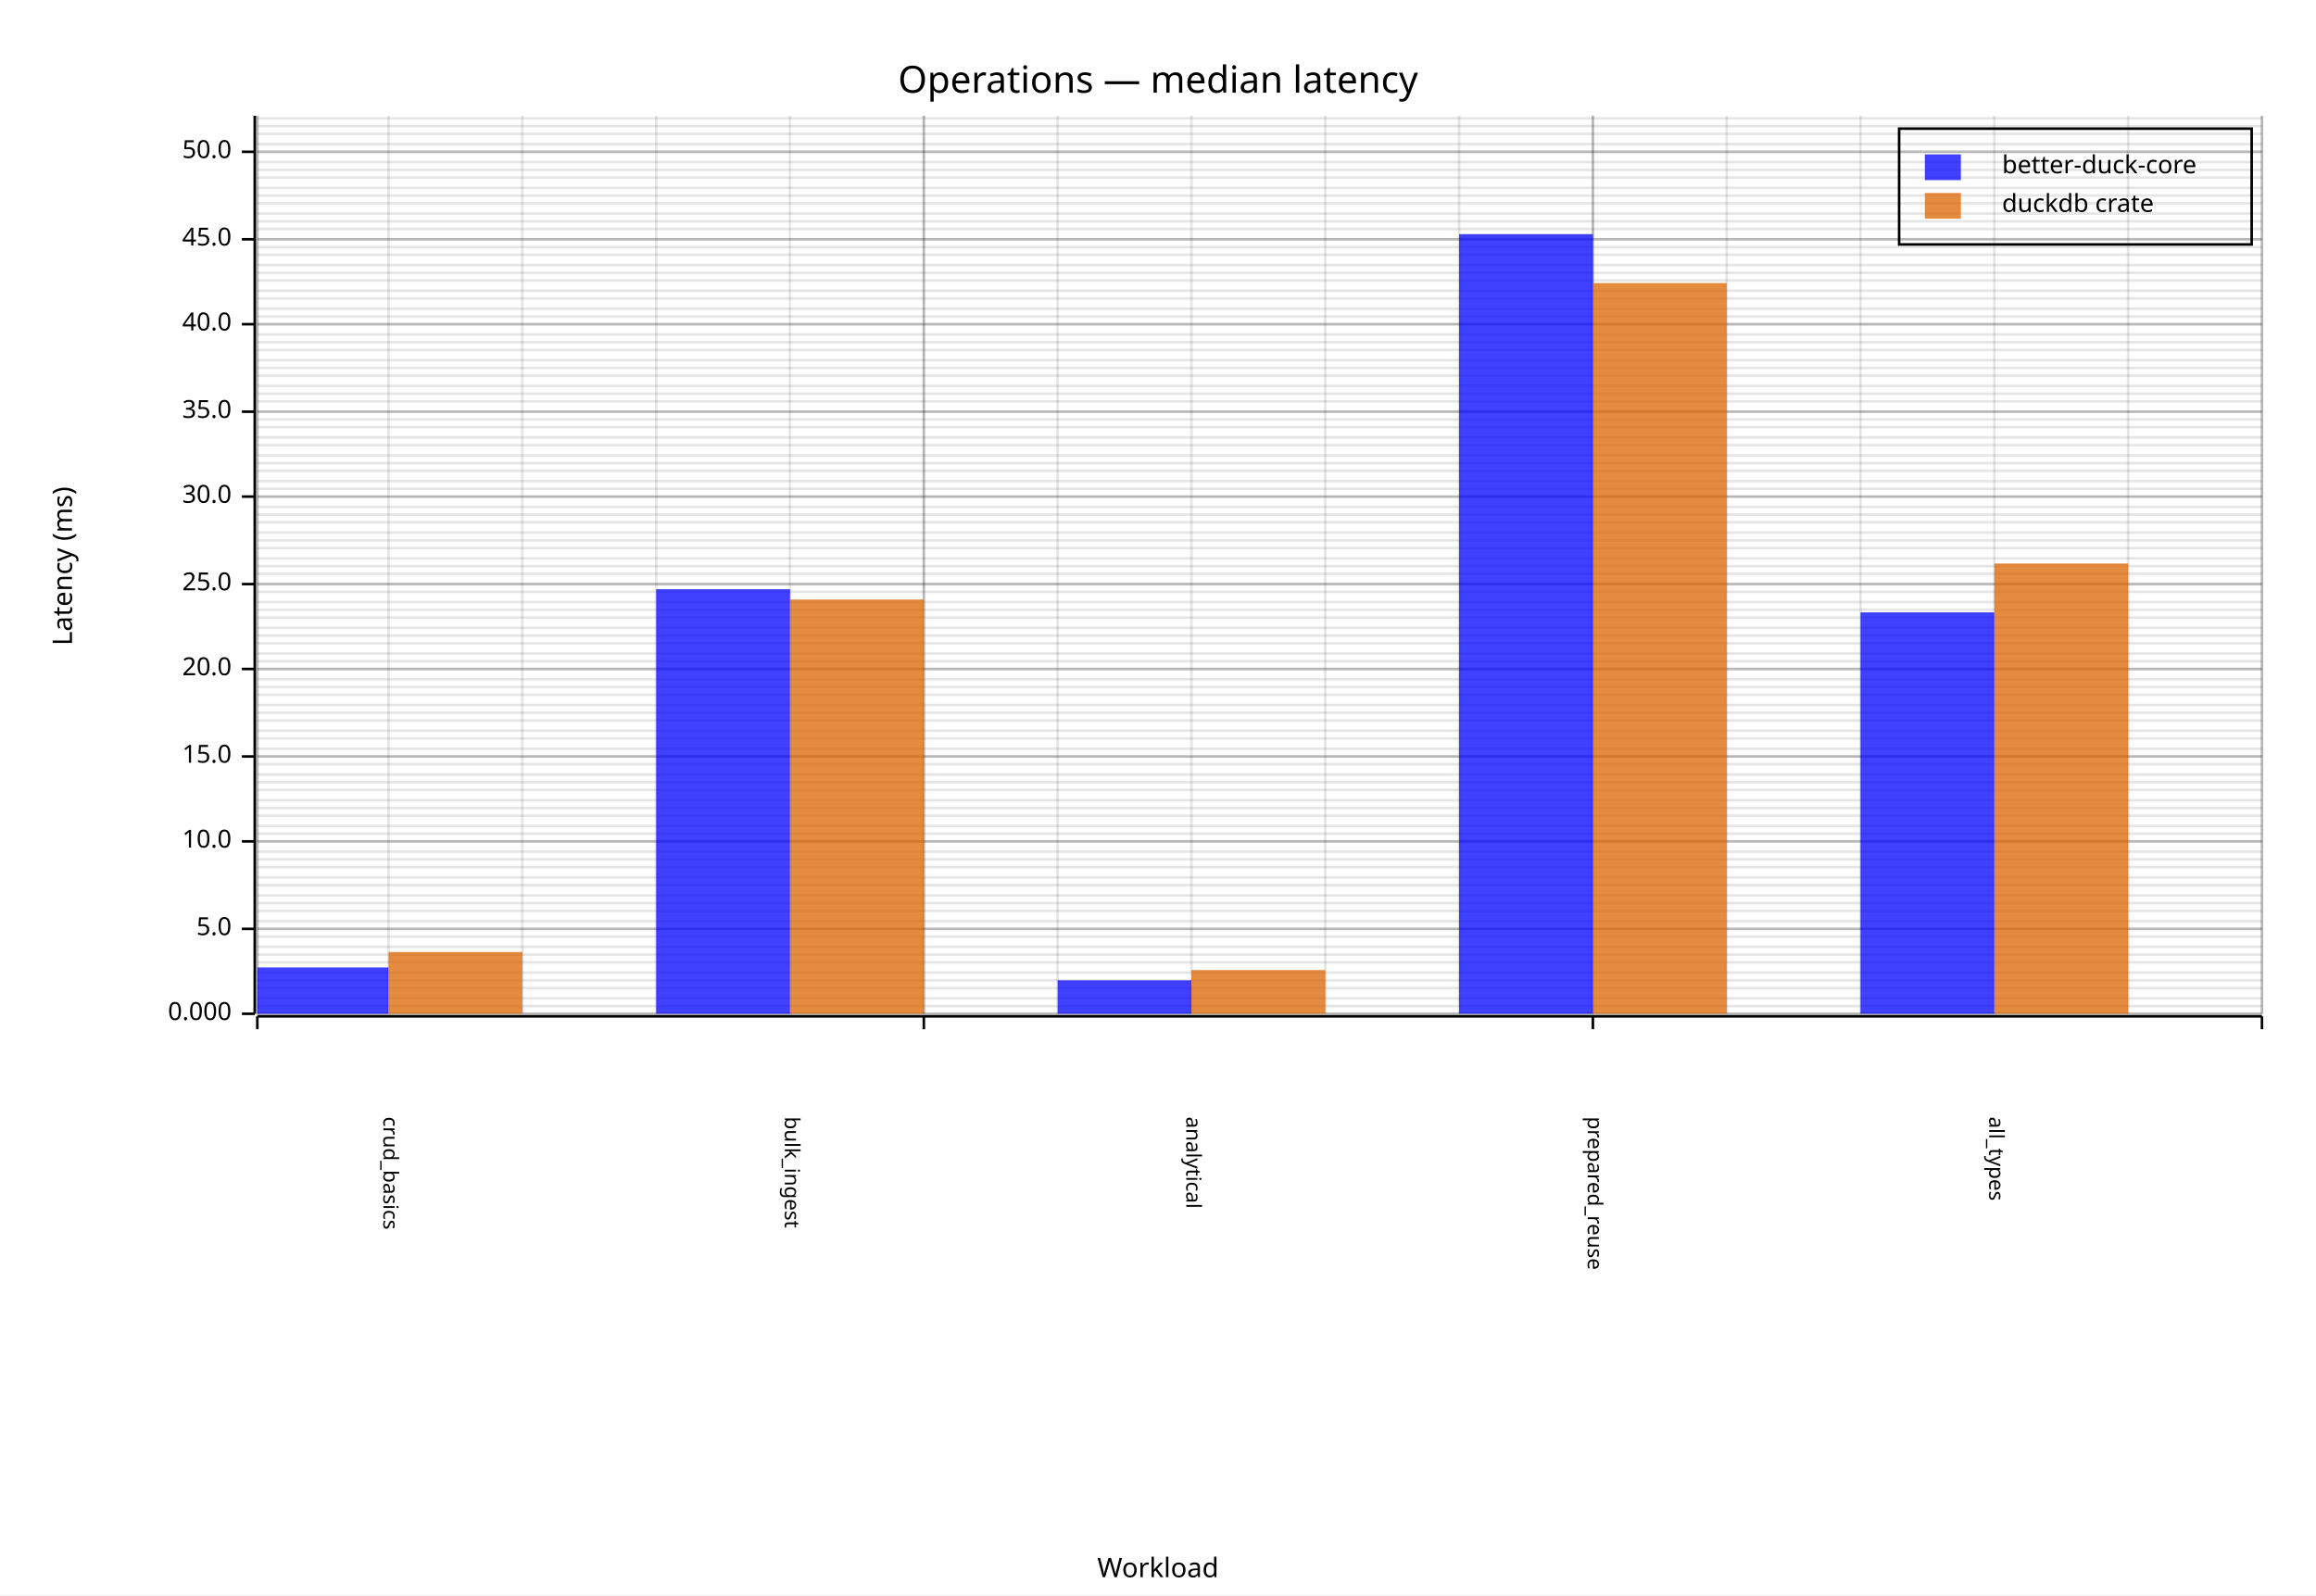
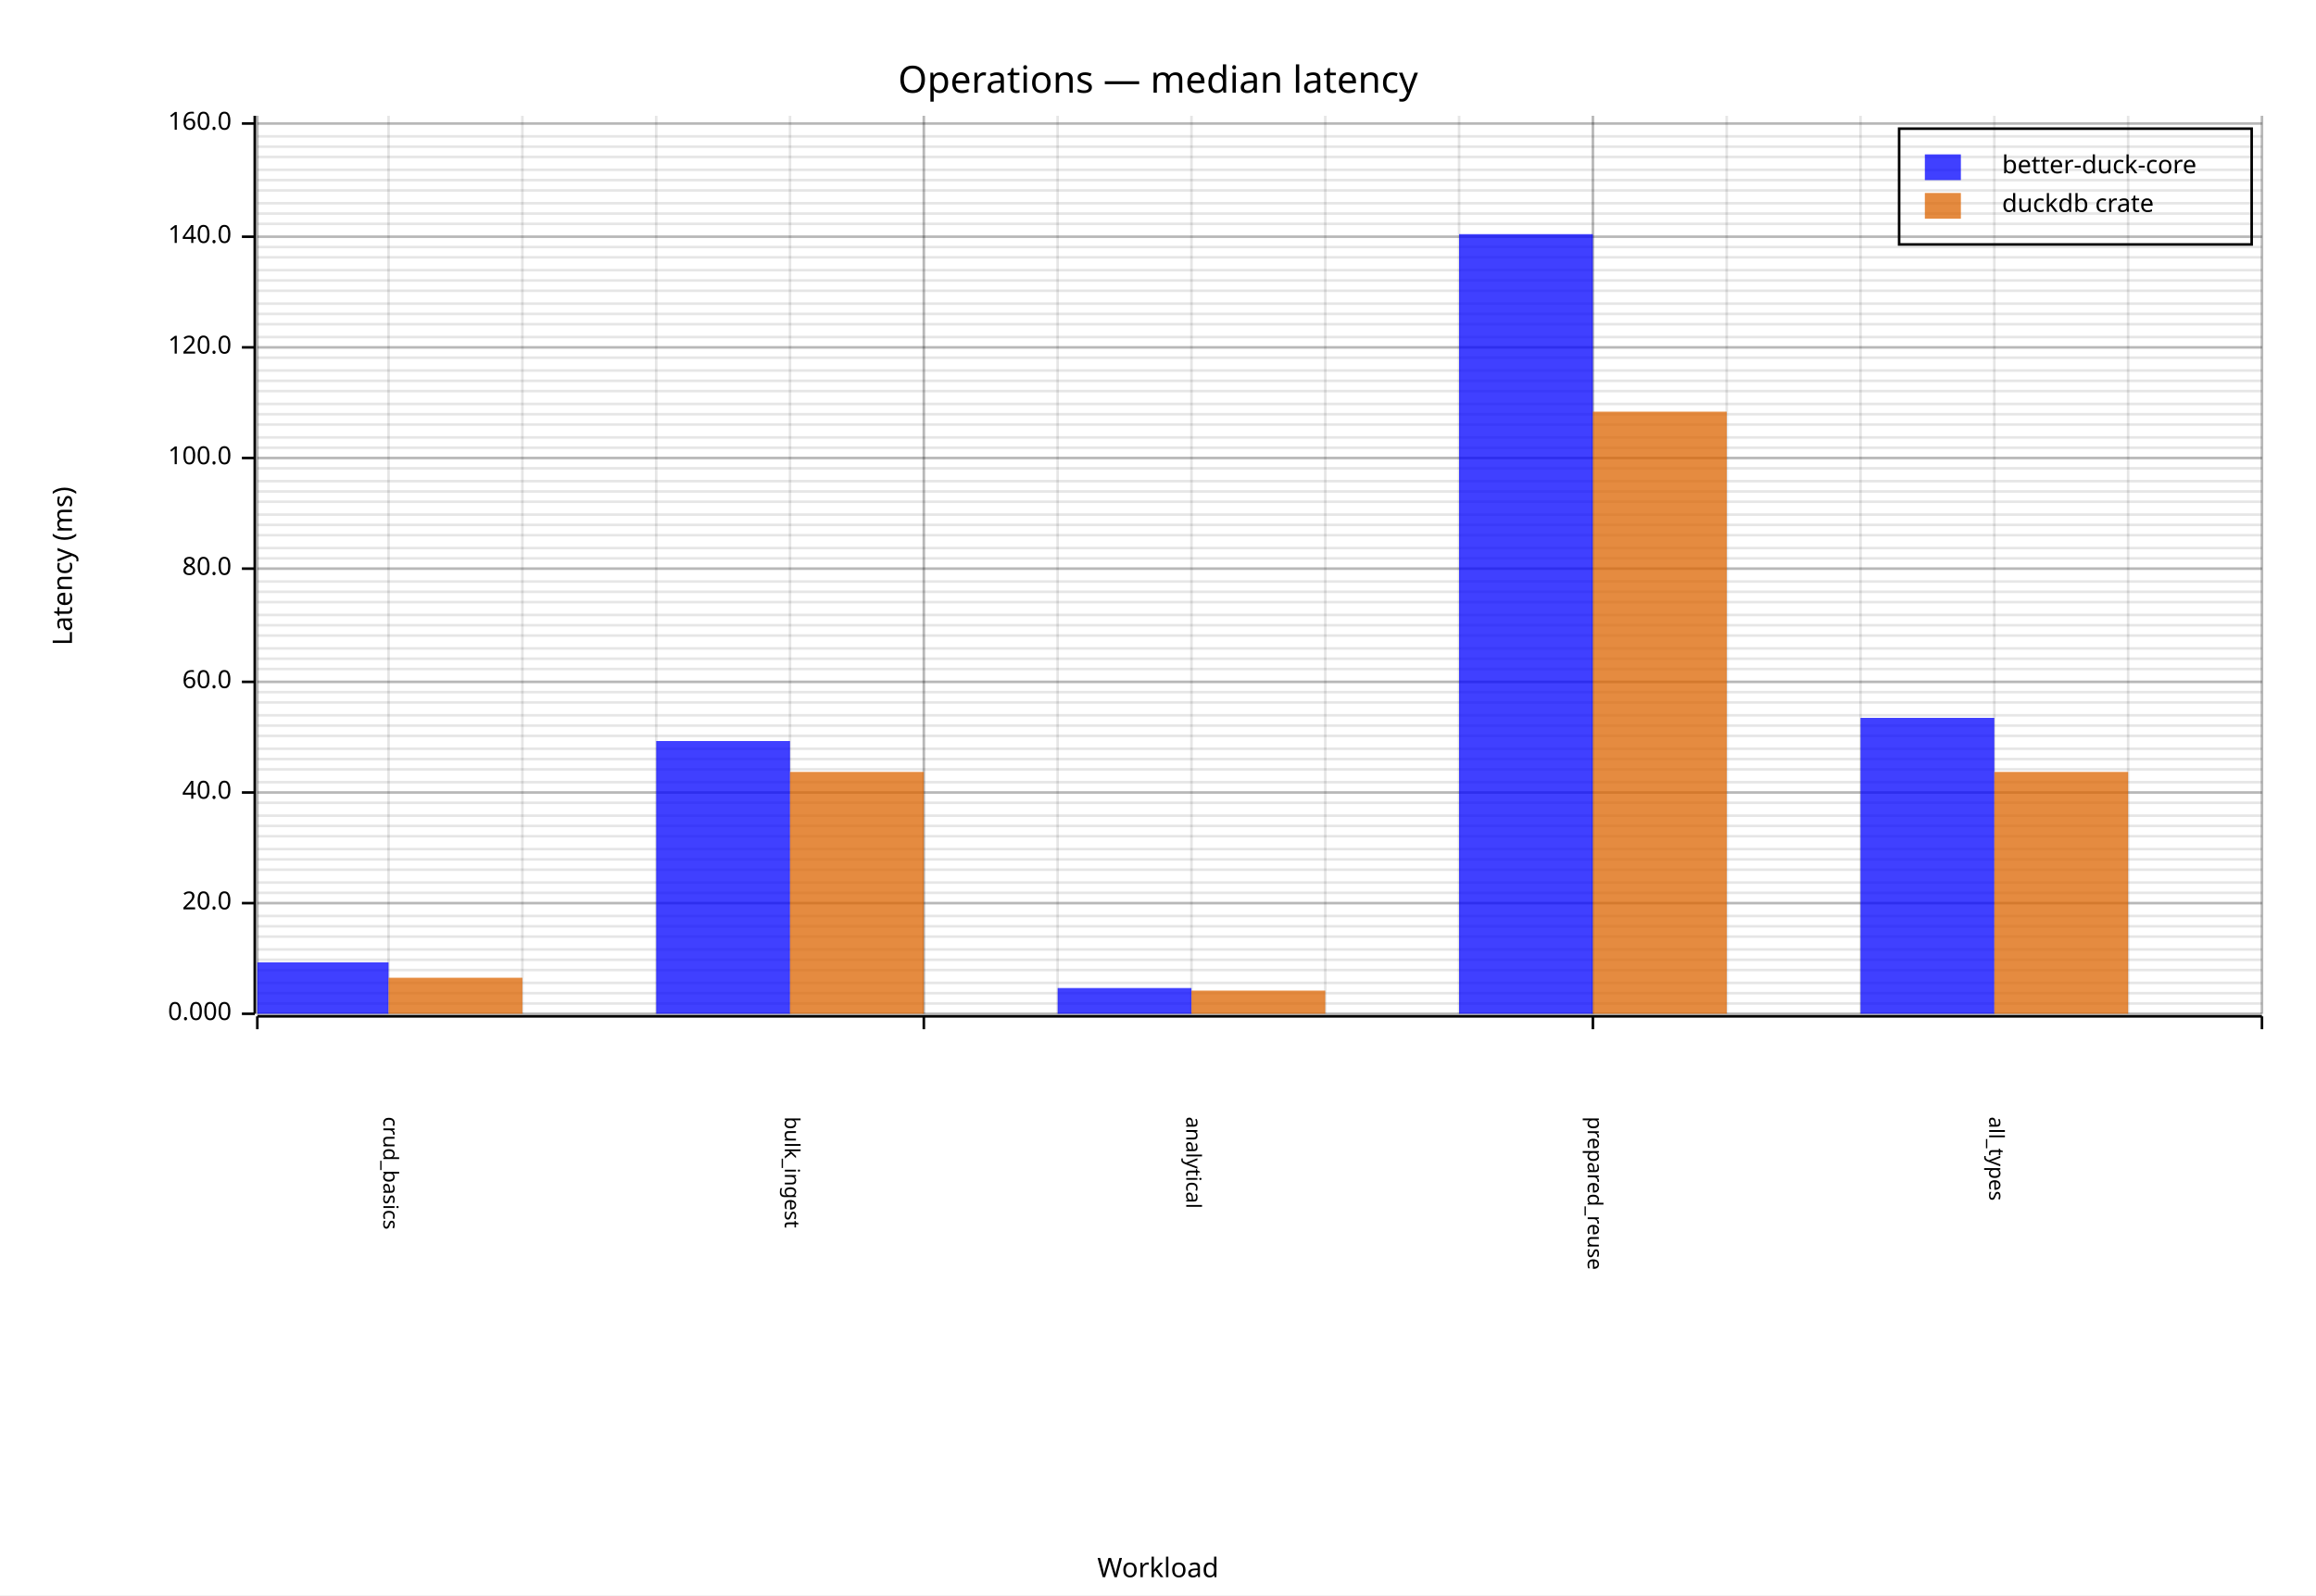
<svg xmlns="http://www.w3.org/2000/svg" width="900" height="620" viewBox="0 0 900 620">
  <rect x="0" y="0" width="900" height="620" opacity="1" fill="#FFFFFF" stroke="none" />
  <text x="450" y="25" dy="0.76em" text-anchor="middle" font-family="sans-serif" font-size="14.516" opacity="1" fill="#000000">
Operations — median latency
</text>
  <line opacity="0.1" stroke="#000000" stroke-width="1" x1="100" y1="394" x2="100" y2="45" />
  <line opacity="0.1" stroke="#000000" stroke-width="1" x1="151" y1="394" x2="151" y2="45" />
  <line opacity="0.1" stroke="#000000" stroke-width="1" x1="203" y1="394" x2="203" y2="45" />
  <line opacity="0.1" stroke="#000000" stroke-width="1" x1="255" y1="394" x2="255" y2="45" />
  <line opacity="0.1" stroke="#000000" stroke-width="1" x1="307" y1="394" x2="307" y2="45" />
  <line opacity="0.1" stroke="#000000" stroke-width="1" x1="359" y1="394" x2="359" y2="45" />
  <line opacity="0.1" stroke="#000000" stroke-width="1" x1="411" y1="394" x2="411" y2="45" />
  <line opacity="0.1" stroke="#000000" stroke-width="1" x1="463" y1="394" x2="463" y2="45" />
  <line opacity="0.1" stroke="#000000" stroke-width="1" x1="515" y1="394" x2="515" y2="45" />
  <line opacity="0.1" stroke="#000000" stroke-width="1" x1="567" y1="394" x2="567" y2="45" />
  <line opacity="0.1" stroke="#000000" stroke-width="1" x1="619" y1="394" x2="619" y2="45" />
  <line opacity="0.1" stroke="#000000" stroke-width="1" x1="671" y1="394" x2="671" y2="45" />
  <line opacity="0.1" stroke="#000000" stroke-width="1" x1="723" y1="394" x2="723" y2="45" />
  <line opacity="0.1" stroke="#000000" stroke-width="1" x1="775" y1="394" x2="775" y2="45" />
  <line opacity="0.1" stroke="#000000" stroke-width="1" x1="827" y1="394" x2="827" y2="45" />
  <line opacity="0.1" stroke="#000000" stroke-width="1" x1="879" y1="394" x2="879" y2="45" />
  <line opacity="0.1" stroke="#000000" stroke-width="1" x1="100" y1="394" x2="879" y2="394" />
-   <line opacity="0.1" stroke="#000000" stroke-width="1" x1="100" y1="391" x2="879" y2="391" />
-   <line opacity="0.1" stroke="#000000" stroke-width="1" x1="100" y1="388" x2="879" y2="388" />
-   <line opacity="0.1" stroke="#000000" stroke-width="1" x1="100" y1="384" x2="879" y2="384" />
-   <line opacity="0.1" stroke="#000000" stroke-width="1" x1="100" y1="381" x2="879" y2="381" />
-   <line opacity="0.1" stroke="#000000" stroke-width="1" x1="100" y1="378" x2="879" y2="378" />
-   <line opacity="0.1" stroke="#000000" stroke-width="1" x1="100" y1="374" x2="879" y2="374" />
-   <line opacity="0.1" stroke="#000000" stroke-width="1" x1="100" y1="371" x2="879" y2="371" />
-   <line opacity="0.1" stroke="#000000" stroke-width="1" x1="100" y1="368" x2="879" y2="368" />
+   <line opacity="0.1" stroke="#000000" stroke-width="1" x1="100" y1="390" x2="879" y2="390" />
+   <line opacity="0.1" stroke="#000000" stroke-width="1" x1="100" y1="386" x2="879" y2="386" />
+   <line opacity="0.1" stroke="#000000" stroke-width="1" x1="100" y1="382" x2="879" y2="382" />
+   <line opacity="0.1" stroke="#000000" stroke-width="1" x1="100" y1="377" x2="879" y2="377" />
+   <line opacity="0.1" stroke="#000000" stroke-width="1" x1="100" y1="373" x2="879" y2="373" />
+   <line opacity="0.1" stroke="#000000" stroke-width="1" x1="100" y1="369" x2="879" y2="369" />
  <line opacity="0.1" stroke="#000000" stroke-width="1" x1="100" y1="364" x2="879" y2="364" />
-   <line opacity="0.1" stroke="#000000" stroke-width="1" x1="100" y1="361" x2="879" y2="361" />
-   <line opacity="0.1" stroke="#000000" stroke-width="1" x1="100" y1="358" x2="879" y2="358" />
-   <line opacity="0.1" stroke="#000000" stroke-width="1" x1="100" y1="354" x2="879" y2="354" />
+   <line opacity="0.1" stroke="#000000" stroke-width="1" x1="100" y1="360" x2="879" y2="360" />
+   <line opacity="0.1" stroke="#000000" stroke-width="1" x1="100" y1="356" x2="879" y2="356" />
  <line opacity="0.1" stroke="#000000" stroke-width="1" x1="100" y1="351" x2="879" y2="351" />
-   <line opacity="0.1" stroke="#000000" stroke-width="1" x1="100" y1="348" x2="879" y2="348" />
-   <line opacity="0.1" stroke="#000000" stroke-width="1" x1="100" y1="344" x2="879" y2="344" />
-   <line opacity="0.1" stroke="#000000" stroke-width="1" x1="100" y1="341" x2="879" y2="341" />
-   <line opacity="0.1" stroke="#000000" stroke-width="1" x1="100" y1="337" x2="879" y2="337" />
+   <line opacity="0.1" stroke="#000000" stroke-width="1" x1="100" y1="347" x2="879" y2="347" />
+   <line opacity="0.1" stroke="#000000" stroke-width="1" x1="100" y1="343" x2="879" y2="343" />
+   <line opacity="0.1" stroke="#000000" stroke-width="1" x1="100" y1="338" x2="879" y2="338" />
  <line opacity="0.1" stroke="#000000" stroke-width="1" x1="100" y1="334" x2="879" y2="334" />
-   <line opacity="0.1" stroke="#000000" stroke-width="1" x1="100" y1="331" x2="879" y2="331" />
-   <line opacity="0.1" stroke="#000000" stroke-width="1" x1="100" y1="327" x2="879" y2="327" />
-   <line opacity="0.1" stroke="#000000" stroke-width="1" x1="100" y1="324" x2="879" y2="324" />
+   <line opacity="0.1" stroke="#000000" stroke-width="1" x1="100" y1="330" x2="879" y2="330" />
+   <line opacity="0.1" stroke="#000000" stroke-width="1" x1="100" y1="325" x2="879" y2="325" />
  <line opacity="0.1" stroke="#000000" stroke-width="1" x1="100" y1="321" x2="879" y2="321" />
  <line opacity="0.1" stroke="#000000" stroke-width="1" x1="100" y1="317" x2="879" y2="317" />
-   <line opacity="0.1" stroke="#000000" stroke-width="1" x1="100" y1="314" x2="879" y2="314" />
-   <line opacity="0.1" stroke="#000000" stroke-width="1" x1="100" y1="311" x2="879" y2="311" />
-   <line opacity="0.1" stroke="#000000" stroke-width="1" x1="100" y1="307" x2="879" y2="307" />
+   <line opacity="0.1" stroke="#000000" stroke-width="1" x1="100" y1="312" x2="879" y2="312" />
+   <line opacity="0.1" stroke="#000000" stroke-width="1" x1="100" y1="308" x2="879" y2="308" />
  <line opacity="0.1" stroke="#000000" stroke-width="1" x1="100" y1="304" x2="879" y2="304" />
-   <line opacity="0.1" stroke="#000000" stroke-width="1" x1="100" y1="301" x2="879" y2="301" />
-   <line opacity="0.1" stroke="#000000" stroke-width="1" x1="100" y1="297" x2="879" y2="297" />
-   <line opacity="0.1" stroke="#000000" stroke-width="1" x1="100" y1="294" x2="879" y2="294" />
+   <line opacity="0.1" stroke="#000000" stroke-width="1" x1="100" y1="299" x2="879" y2="299" />
+   <line opacity="0.1" stroke="#000000" stroke-width="1" x1="100" y1="295" x2="879" y2="295" />
  <line opacity="0.1" stroke="#000000" stroke-width="1" x1="100" y1="291" x2="879" y2="291" />
-   <line opacity="0.1" stroke="#000000" stroke-width="1" x1="100" y1="287" x2="879" y2="287" />
-   <line opacity="0.1" stroke="#000000" stroke-width="1" x1="100" y1="284" x2="879" y2="284" />
-   <line opacity="0.1" stroke="#000000" stroke-width="1" x1="100" y1="280" x2="879" y2="280" />
-   <line opacity="0.1" stroke="#000000" stroke-width="1" x1="100" y1="277" x2="879" y2="277" />
-   <line opacity="0.1" stroke="#000000" stroke-width="1" x1="100" y1="274" x2="879" y2="274" />
-   <line opacity="0.1" stroke="#000000" stroke-width="1" x1="100" y1="270" x2="879" y2="270" />
-   <line opacity="0.1" stroke="#000000" stroke-width="1" x1="100" y1="267" x2="879" y2="267" />
-   <line opacity="0.1" stroke="#000000" stroke-width="1" x1="100" y1="264" x2="879" y2="264" />
+   <line opacity="0.1" stroke="#000000" stroke-width="1" x1="100" y1="286" x2="879" y2="286" />
+   <line opacity="0.1" stroke="#000000" stroke-width="1" x1="100" y1="282" x2="879" y2="282" />
+   <line opacity="0.1" stroke="#000000" stroke-width="1" x1="100" y1="278" x2="879" y2="278" />
+   <line opacity="0.1" stroke="#000000" stroke-width="1" x1="100" y1="273" x2="879" y2="273" />
+   <line opacity="0.1" stroke="#000000" stroke-width="1" x1="100" y1="269" x2="879" y2="269" />
+   <line opacity="0.1" stroke="#000000" stroke-width="1" x1="100" y1="265" x2="879" y2="265" />
  <line opacity="0.1" stroke="#000000" stroke-width="1" x1="100" y1="260" x2="879" y2="260" />
-   <line opacity="0.1" stroke="#000000" stroke-width="1" x1="100" y1="257" x2="879" y2="257" />
-   <line opacity="0.1" stroke="#000000" stroke-width="1" x1="100" y1="254" x2="879" y2="254" />
-   <line opacity="0.1" stroke="#000000" stroke-width="1" x1="100" y1="250" x2="879" y2="250" />
+   <line opacity="0.1" stroke="#000000" stroke-width="1" x1="100" y1="256" x2="879" y2="256" />
+   <line opacity="0.1" stroke="#000000" stroke-width="1" x1="100" y1="252" x2="879" y2="252" />
  <line opacity="0.1" stroke="#000000" stroke-width="1" x1="100" y1="247" x2="879" y2="247" />
-   <line opacity="0.1" stroke="#000000" stroke-width="1" x1="100" y1="244" x2="879" y2="244" />
-   <line opacity="0.1" stroke="#000000" stroke-width="1" x1="100" y1="240" x2="879" y2="240" />
-   <line opacity="0.1" stroke="#000000" stroke-width="1" x1="100" y1="237" x2="879" y2="237" />
+   <line opacity="0.1" stroke="#000000" stroke-width="1" x1="100" y1="243" x2="879" y2="243" />
+   <line opacity="0.1" stroke="#000000" stroke-width="1" x1="100" y1="239" x2="879" y2="239" />
  <line opacity="0.1" stroke="#000000" stroke-width="1" x1="100" y1="234" x2="879" y2="234" />
  <line opacity="0.1" stroke="#000000" stroke-width="1" x1="100" y1="230" x2="879" y2="230" />
-   <line opacity="0.1" stroke="#000000" stroke-width="1" x1="100" y1="227" x2="879" y2="227" />
-   <line opacity="0.1" stroke="#000000" stroke-width="1" x1="100" y1="223" x2="879" y2="223" />
-   <line opacity="0.1" stroke="#000000" stroke-width="1" x1="100" y1="220" x2="879" y2="220" />
+   <line opacity="0.1" stroke="#000000" stroke-width="1" x1="100" y1="226" x2="879" y2="226" />
+   <line opacity="0.1" stroke="#000000" stroke-width="1" x1="100" y1="221" x2="879" y2="221" />
  <line opacity="0.1" stroke="#000000" stroke-width="1" x1="100" y1="217" x2="879" y2="217" />
  <line opacity="0.1" stroke="#000000" stroke-width="1" x1="100" y1="213" x2="879" y2="213" />
-   <line opacity="0.1" stroke="#000000" stroke-width="1" x1="100" y1="210" x2="879" y2="210" />
-   <line opacity="0.1" stroke="#000000" stroke-width="1" x1="100" y1="207" x2="879" y2="207" />
-   <line opacity="0.1" stroke="#000000" stroke-width="1" x1="100" y1="203" x2="879" y2="203" />
+   <line opacity="0.1" stroke="#000000" stroke-width="1" x1="100" y1="208" x2="879" y2="208" />
+   <line opacity="0.1" stroke="#000000" stroke-width="1" x1="100" y1="204" x2="879" y2="204" />
  <line opacity="0.1" stroke="#000000" stroke-width="1" x1="100" y1="200" x2="879" y2="200" />
-   <line opacity="0.1" stroke="#000000" stroke-width="1" x1="100" y1="197" x2="879" y2="197" />
-   <line opacity="0.1" stroke="#000000" stroke-width="1" x1="100" y1="193" x2="879" y2="193" />
-   <line opacity="0.1" stroke="#000000" stroke-width="1" x1="100" y1="190" x2="879" y2="190" />
+   <line opacity="0.1" stroke="#000000" stroke-width="1" x1="100" y1="195" x2="879" y2="195" />
+   <line opacity="0.1" stroke="#000000" stroke-width="1" x1="100" y1="191" x2="879" y2="191" />
  <line opacity="0.1" stroke="#000000" stroke-width="1" x1="100" y1="187" x2="879" y2="187" />
-   <line opacity="0.1" stroke="#000000" stroke-width="1" x1="100" y1="183" x2="879" y2="183" />
-   <line opacity="0.1" stroke="#000000" stroke-width="1" x1="100" y1="180" x2="879" y2="180" />
-   <line opacity="0.1" stroke="#000000" stroke-width="1" x1="100" y1="177" x2="879" y2="177" />
-   <line opacity="0.1" stroke="#000000" stroke-width="1" x1="100" y1="173" x2="879" y2="173" />
+   <line opacity="0.1" stroke="#000000" stroke-width="1" x1="100" y1="182" x2="879" y2="182" />
+   <line opacity="0.1" stroke="#000000" stroke-width="1" x1="100" y1="178" x2="879" y2="178" />
+   <line opacity="0.1" stroke="#000000" stroke-width="1" x1="100" y1="174" x2="879" y2="174" />
  <line opacity="0.1" stroke="#000000" stroke-width="1" x1="100" y1="170" x2="879" y2="170" />
-   <line opacity="0.1" stroke="#000000" stroke-width="1" x1="100" y1="166" x2="879" y2="166" />
-   <line opacity="0.1" stroke="#000000" stroke-width="1" x1="100" y1="163" x2="879" y2="163" />
-   <line opacity="0.1" stroke="#000000" stroke-width="1" x1="100" y1="160" x2="879" y2="160" />
-   <line opacity="0.1" stroke="#000000" stroke-width="1" x1="100" y1="156" x2="879" y2="156" />
-   <line opacity="0.1" stroke="#000000" stroke-width="1" x1="100" y1="153" x2="879" y2="153" />
-   <line opacity="0.1" stroke="#000000" stroke-width="1" x1="100" y1="150" x2="879" y2="150" />
-   <line opacity="0.1" stroke="#000000" stroke-width="1" x1="100" y1="146" x2="879" y2="146" />
-   <line opacity="0.1" stroke="#000000" stroke-width="1" x1="100" y1="143" x2="879" y2="143" />
-   <line opacity="0.1" stroke="#000000" stroke-width="1" x1="100" y1="140" x2="879" y2="140" />
-   <line opacity="0.1" stroke="#000000" stroke-width="1" x1="100" y1="136" x2="879" y2="136" />
-   <line opacity="0.1" stroke="#000000" stroke-width="1" x1="100" y1="133" x2="879" y2="133" />
-   <line opacity="0.1" stroke="#000000" stroke-width="1" x1="100" y1="130" x2="879" y2="130" />
+   <line opacity="0.1" stroke="#000000" stroke-width="1" x1="100" y1="165" x2="879" y2="165" />
+   <line opacity="0.1" stroke="#000000" stroke-width="1" x1="100" y1="161" x2="879" y2="161" />
+   <line opacity="0.1" stroke="#000000" stroke-width="1" x1="100" y1="157" x2="879" y2="157" />
+   <line opacity="0.1" stroke="#000000" stroke-width="1" x1="100" y1="152" x2="879" y2="152" />
+   <line opacity="0.1" stroke="#000000" stroke-width="1" x1="100" y1="148" x2="879" y2="148" />
+   <line opacity="0.1" stroke="#000000" stroke-width="1" x1="100" y1="144" x2="879" y2="144" />
+   <line opacity="0.1" stroke="#000000" stroke-width="1" x1="100" y1="139" x2="879" y2="139" />
+   <line opacity="0.1" stroke="#000000" stroke-width="1" x1="100" y1="135" x2="879" y2="135" />
+   <line opacity="0.1" stroke="#000000" stroke-width="1" x1="100" y1="131" x2="879" y2="131" />
  <line opacity="0.1" stroke="#000000" stroke-width="1" x1="100" y1="126" x2="879" y2="126" />
-   <line opacity="0.1" stroke="#000000" stroke-width="1" x1="100" y1="123" x2="879" y2="123" />
-   <line opacity="0.1" stroke="#000000" stroke-width="1" x1="100" y1="120" x2="879" y2="120" />
-   <line opacity="0.1" stroke="#000000" stroke-width="1" x1="100" y1="116" x2="879" y2="116" />
+   <line opacity="0.1" stroke="#000000" stroke-width="1" x1="100" y1="122" x2="879" y2="122" />
+   <line opacity="0.1" stroke="#000000" stroke-width="1" x1="100" y1="118" x2="879" y2="118" />
  <line opacity="0.1" stroke="#000000" stroke-width="1" x1="100" y1="113" x2="879" y2="113" />
  <line opacity="0.1" stroke="#000000" stroke-width="1" x1="100" y1="109" x2="879" y2="109" />
-   <line opacity="0.1" stroke="#000000" stroke-width="1" x1="100" y1="106" x2="879" y2="106" />
-   <line opacity="0.1" stroke="#000000" stroke-width="1" x1="100" y1="103" x2="879" y2="103" />
-   <line opacity="0.1" stroke="#000000" stroke-width="1" x1="100" y1="99" x2="879" y2="99" />
+   <line opacity="0.1" stroke="#000000" stroke-width="1" x1="100" y1="105" x2="879" y2="105" />
+   <line opacity="0.1" stroke="#000000" stroke-width="1" x1="100" y1="100" x2="879" y2="100" />
  <line opacity="0.1" stroke="#000000" stroke-width="1" x1="100" y1="96" x2="879" y2="96" />
-   <line opacity="0.1" stroke="#000000" stroke-width="1" x1="100" y1="93" x2="879" y2="93" />
-   <line opacity="0.1" stroke="#000000" stroke-width="1" x1="100" y1="89" x2="879" y2="89" />
-   <line opacity="0.1" stroke="#000000" stroke-width="1" x1="100" y1="86" x2="879" y2="86" />
+   <line opacity="0.1" stroke="#000000" stroke-width="1" x1="100" y1="92" x2="879" y2="92" />
+   <line opacity="0.1" stroke="#000000" stroke-width="1" x1="100" y1="87" x2="879" y2="87" />
  <line opacity="0.1" stroke="#000000" stroke-width="1" x1="100" y1="83" x2="879" y2="83" />
  <line opacity="0.1" stroke="#000000" stroke-width="1" x1="100" y1="79" x2="879" y2="79" />
-   <line opacity="0.1" stroke="#000000" stroke-width="1" x1="100" y1="76" x2="879" y2="76" />
-   <line opacity="0.1" stroke="#000000" stroke-width="1" x1="100" y1="73" x2="879" y2="73" />
-   <line opacity="0.1" stroke="#000000" stroke-width="1" x1="100" y1="69" x2="879" y2="69" />
+   <line opacity="0.1" stroke="#000000" stroke-width="1" x1="100" y1="74" x2="879" y2="74" />
+   <line opacity="0.1" stroke="#000000" stroke-width="1" x1="100" y1="70" x2="879" y2="70" />
  <line opacity="0.1" stroke="#000000" stroke-width="1" x1="100" y1="66" x2="879" y2="66" />
-   <line opacity="0.1" stroke="#000000" stroke-width="1" x1="100" y1="63" x2="879" y2="63" />
-   <line opacity="0.1" stroke="#000000" stroke-width="1" x1="100" y1="59" x2="879" y2="59" />
-   <line opacity="0.1" stroke="#000000" stroke-width="1" x1="100" y1="56" x2="879" y2="56" />
-   <line opacity="0.1" stroke="#000000" stroke-width="1" x1="100" y1="52" x2="879" y2="52" />
-   <line opacity="0.1" stroke="#000000" stroke-width="1" x1="100" y1="49" x2="879" y2="49" />
-   <line opacity="0.1" stroke="#000000" stroke-width="1" x1="100" y1="46" x2="879" y2="46" />
+   <line opacity="0.1" stroke="#000000" stroke-width="1" x1="100" y1="61" x2="879" y2="61" />
+   <line opacity="0.1" stroke="#000000" stroke-width="1" x1="100" y1="57" x2="879" y2="57" />
+   <line opacity="0.1" stroke="#000000" stroke-width="1" x1="100" y1="53" x2="879" y2="53" />
+   <line opacity="0.1" stroke="#000000" stroke-width="1" x1="100" y1="48" x2="879" y2="48" />
  <text x="20" y="220" dy="0.76em" text-anchor="middle" font-family="sans-serif" font-size="10.484" opacity="1" fill="#000000" transform="rotate(270, 20, 220)">
Latency (ms)
</text>
  <line opacity="0.2" stroke="#000000" stroke-width="1" x1="100" y1="394" x2="100" y2="45" />
  <line opacity="0.2" stroke="#000000" stroke-width="1" x1="359" y1="394" x2="359" y2="45" />
  <line opacity="0.2" stroke="#000000" stroke-width="1" x1="619" y1="394" x2="619" y2="45" />
  <line opacity="0.2" stroke="#000000" stroke-width="1" x1="879" y1="394" x2="879" y2="45" />
  <line opacity="0.2" stroke="#000000" stroke-width="1" x1="100" y1="394" x2="879" y2="394" />
-   <line opacity="0.2" stroke="#000000" stroke-width="1" x1="100" y1="361" x2="879" y2="361" />
-   <line opacity="0.2" stroke="#000000" stroke-width="1" x1="100" y1="327" x2="879" y2="327" />
-   <line opacity="0.2" stroke="#000000" stroke-width="1" x1="100" y1="294" x2="879" y2="294" />
-   <line opacity="0.2" stroke="#000000" stroke-width="1" x1="100" y1="260" x2="879" y2="260" />
-   <line opacity="0.2" stroke="#000000" stroke-width="1" x1="100" y1="227" x2="879" y2="227" />
-   <line opacity="0.2" stroke="#000000" stroke-width="1" x1="100" y1="193" x2="879" y2="193" />
-   <line opacity="0.2" stroke="#000000" stroke-width="1" x1="100" y1="160" x2="879" y2="160" />
-   <line opacity="0.2" stroke="#000000" stroke-width="1" x1="100" y1="126" x2="879" y2="126" />
-   <line opacity="0.2" stroke="#000000" stroke-width="1" x1="100" y1="93" x2="879" y2="93" />
-   <line opacity="0.2" stroke="#000000" stroke-width="1" x1="100" y1="59" x2="879" y2="59" />
+   <line opacity="0.2" stroke="#000000" stroke-width="1" x1="100" y1="351" x2="879" y2="351" />
+   <line opacity="0.2" stroke="#000000" stroke-width="1" x1="100" y1="308" x2="879" y2="308" />
+   <line opacity="0.2" stroke="#000000" stroke-width="1" x1="100" y1="265" x2="879" y2="265" />
+   <line opacity="0.2" stroke="#000000" stroke-width="1" x1="100" y1="221" x2="879" y2="221" />
+   <line opacity="0.2" stroke="#000000" stroke-width="1" x1="100" y1="178" x2="879" y2="178" />
+   <line opacity="0.2" stroke="#000000" stroke-width="1" x1="100" y1="135" x2="879" y2="135" />
+   <line opacity="0.2" stroke="#000000" stroke-width="1" x1="100" y1="92" x2="879" y2="92" />
+   <line opacity="0.2" stroke="#000000" stroke-width="1" x1="100" y1="48" x2="879" y2="48" />
  <polyline fill="none" opacity="1" stroke="#000000" stroke-width="1" points="99,45 99,394 " />
  <text x="90" y="394" dy="0.5ex" text-anchor="end" font-family="sans-serif" font-size="9.677" opacity="1" fill="#000000">
0.000
</text>
  <polyline fill="none" opacity="1" stroke="#000000" stroke-width="1" points="94,394 99,394 " />
-   <text x="90" y="361" dy="0.5ex" text-anchor="end" font-family="sans-serif" font-size="9.677" opacity="1" fill="#000000">
- 5.0
- </text>
-   <polyline fill="none" opacity="1" stroke="#000000" stroke-width="1" points="94,361 99,361 " />
-   <text x="90" y="327" dy="0.5ex" text-anchor="end" font-family="sans-serif" font-size="9.677" opacity="1" fill="#000000">
- 10.0
- </text>
-   <polyline fill="none" opacity="1" stroke="#000000" stroke-width="1" points="94,327 99,327 " />
-   <text x="90" y="294" dy="0.5ex" text-anchor="end" font-family="sans-serif" font-size="9.677" opacity="1" fill="#000000">
- 15.0
- </text>
-   <polyline fill="none" opacity="1" stroke="#000000" stroke-width="1" points="94,294 99,294 " />
-   <text x="90" y="260" dy="0.5ex" text-anchor="end" font-family="sans-serif" font-size="9.677" opacity="1" fill="#000000">
+   <text x="90" y="351" dy="0.5ex" text-anchor="end" font-family="sans-serif" font-size="9.677" opacity="1" fill="#000000">
20.0
</text>
-   <polyline fill="none" opacity="1" stroke="#000000" stroke-width="1" points="94,260 99,260 " />
-   <text x="90" y="227" dy="0.5ex" text-anchor="end" font-family="sans-serif" font-size="9.677" opacity="1" fill="#000000">
- 25.0
- </text>
-   <polyline fill="none" opacity="1" stroke="#000000" stroke-width="1" points="94,227 99,227 " />
-   <text x="90" y="193" dy="0.5ex" text-anchor="end" font-family="sans-serif" font-size="9.677" opacity="1" fill="#000000">
- 30.0
- </text>
-   <polyline fill="none" opacity="1" stroke="#000000" stroke-width="1" points="94,193 99,193 " />
-   <text x="90" y="160" dy="0.5ex" text-anchor="end" font-family="sans-serif" font-size="9.677" opacity="1" fill="#000000">
- 35.0
- </text>
-   <polyline fill="none" opacity="1" stroke="#000000" stroke-width="1" points="94,160 99,160 " />
-   <text x="90" y="126" dy="0.5ex" text-anchor="end" font-family="sans-serif" font-size="9.677" opacity="1" fill="#000000">
+   <polyline fill="none" opacity="1" stroke="#000000" stroke-width="1" points="94,351 99,351 " />
+   <text x="90" y="308" dy="0.5ex" text-anchor="end" font-family="sans-serif" font-size="9.677" opacity="1" fill="#000000">
40.0
</text>
-   <polyline fill="none" opacity="1" stroke="#000000" stroke-width="1" points="94,126 99,126 " />
-   <text x="90" y="93" dy="0.5ex" text-anchor="end" font-family="sans-serif" font-size="9.677" opacity="1" fill="#000000">
- 45.0
- </text>
-   <polyline fill="none" opacity="1" stroke="#000000" stroke-width="1" points="94,93 99,93 " />
-   <text x="90" y="59" dy="0.5ex" text-anchor="end" font-family="sans-serif" font-size="9.677" opacity="1" fill="#000000">
- 50.0
- </text>
-   <polyline fill="none" opacity="1" stroke="#000000" stroke-width="1" points="94,59 99,59 " />
+   <polyline fill="none" opacity="1" stroke="#000000" stroke-width="1" points="94,308 99,308 " />
+   <text x="90" y="265" dy="0.5ex" text-anchor="end" font-family="sans-serif" font-size="9.677" opacity="1" fill="#000000">
+ 60.0
+ </text>
+   <polyline fill="none" opacity="1" stroke="#000000" stroke-width="1" points="94,265 99,265 " />
+   <text x="90" y="221" dy="0.5ex" text-anchor="end" font-family="sans-serif" font-size="9.677" opacity="1" fill="#000000">
+ 80.0
+ </text>
+   <polyline fill="none" opacity="1" stroke="#000000" stroke-width="1" points="94,221 99,221 " />
+   <text x="90" y="178" dy="0.5ex" text-anchor="end" font-family="sans-serif" font-size="9.677" opacity="1" fill="#000000">
+ 100.0
+ </text>
+   <polyline fill="none" opacity="1" stroke="#000000" stroke-width="1" points="94,178 99,178 " />
+   <text x="90" y="135" dy="0.5ex" text-anchor="end" font-family="sans-serif" font-size="9.677" opacity="1" fill="#000000">
+ 120.0
+ </text>
+   <polyline fill="none" opacity="1" stroke="#000000" stroke-width="1" points="94,135 99,135 " />
+   <text x="90" y="92" dy="0.5ex" text-anchor="end" font-family="sans-serif" font-size="9.677" opacity="1" fill="#000000">
+ 140.0
+ </text>
+   <polyline fill="none" opacity="1" stroke="#000000" stroke-width="1" points="94,92 99,92 " />
+   <text x="90" y="48" dy="0.5ex" text-anchor="end" font-family="sans-serif" font-size="9.677" opacity="1" fill="#000000">
+ 160.0
+ </text>
+   <polyline fill="none" opacity="1" stroke="#000000" stroke-width="1" points="94,48 99,48 " />
  <polyline fill="none" opacity="1" stroke="#000000" stroke-width="1" points="100,395 879,395 " />
  <text x="100" y="405" dy="0.76em" text-anchor="middle" font-family="sans-serif" font-size="9.677" opacity="1" fill="#000000">

</text>
  <polyline fill="none" opacity="1" stroke="#000000" stroke-width="1" points="100,395 100,400 " />
  <text x="359" y="405" dy="0.76em" text-anchor="middle" font-family="sans-serif" font-size="9.677" opacity="1" fill="#000000">

</text>
  <polyline fill="none" opacity="1" stroke="#000000" stroke-width="1" points="359,395 359,400 " />
  <text x="619" y="405" dy="0.76em" text-anchor="middle" font-family="sans-serif" font-size="9.677" opacity="1" fill="#000000">

</text>
  <polyline fill="none" opacity="1" stroke="#000000" stroke-width="1" points="619,395 619,400 " />
  <text x="879" y="405" dy="0.76em" text-anchor="middle" font-family="sans-serif" font-size="9.677" opacity="1" fill="#000000">

</text>
  <polyline fill="none" opacity="1" stroke="#000000" stroke-width="1" points="879,395 879,400 " />
-   <rect x="100" y="376" width="51" height="18" opacity="0.75" fill="#0000FF" stroke="none" />
-   <rect x="255" y="229" width="52" height="165" opacity="0.75" fill="#0000FF" stroke="none" />
-   <rect x="411" y="381" width="52" height="13" opacity="0.75" fill="#0000FF" stroke="none" />
+   <rect x="100" y="374" width="51" height="20" opacity="0.75" fill="#0000FF" stroke="none" />
+   <rect x="255" y="288" width="52" height="106" opacity="0.75" fill="#0000FF" stroke="none" />
+   <rect x="411" y="384" width="52" height="10" opacity="0.75" fill="#0000FF" stroke="none" />
  <rect x="567" y="91" width="52" height="303" opacity="0.75" fill="#0000FF" stroke="none" />
-   <rect x="723" y="238" width="52" height="156" opacity="0.75" fill="#0000FF" stroke="none" />
-   <rect x="151" y="370" width="52" height="24" opacity="0.75" fill="#DC6400" stroke="none" />
-   <rect x="307" y="233" width="52" height="161" opacity="0.75" fill="#DC6400" stroke="none" />
-   <rect x="463" y="377" width="52" height="17" opacity="0.75" fill="#DC6400" stroke="none" />
-   <rect x="619" y="110" width="52" height="284" opacity="0.75" fill="#DC6400" stroke="none" />
-   <rect x="775" y="219" width="52" height="175" opacity="0.75" fill="#DC6400" stroke="none" />
+   <rect x="723" y="279" width="52" height="115" opacity="0.75" fill="#0000FF" stroke="none" />
+   <rect x="151" y="380" width="52" height="14" opacity="0.75" fill="#DC6400" stroke="none" />
+   <rect x="307" y="300" width="52" height="94" opacity="0.75" fill="#DC6400" stroke="none" />
+   <rect x="463" y="385" width="52" height="9" opacity="0.75" fill="#DC6400" stroke="none" />
+   <rect x="619" y="160" width="52" height="234" opacity="0.75" fill="#DC6400" stroke="none" />
+   <rect x="775" y="300" width="52" height="94" opacity="0.75" fill="#DC6400" stroke="none" />
  <rect x="738" y="50" width="137" height="45" opacity="1" fill="none" stroke="#000000" />
  <text x="778" y="60" dy="0.76em" text-anchor="start" font-family="sans-serif" font-size="9.677" opacity="1" fill="#000000">
better-duck-core
</text>
  <text x="778" y="75" dy="0.76em" text-anchor="start" font-family="sans-serif" font-size="9.677" opacity="1" fill="#000000">
duckdb crate
</text>
  <rect x="748" y="60" width="14" height="10" opacity="0.75" fill="#0000FF" stroke="none" />
  <rect x="748" y="75" width="14" height="10" opacity="0.75" fill="#DC6400" stroke="none" />
  <text x="151" y="434" dy="0.5ex" text-anchor="start" font-family="sans-serif" font-size="8.065" opacity="1" fill="#000000" transform="rotate(90, 151, 434)">
crud_basics
</text>
  <text x="307" y="434" dy="0.5ex" text-anchor="start" font-family="sans-serif" font-size="8.065" opacity="1" fill="#000000" transform="rotate(90, 307, 434)">
bulk_ingest
</text>
  <text x="463" y="434" dy="0.5ex" text-anchor="start" font-family="sans-serif" font-size="8.065" opacity="1" fill="#000000" transform="rotate(90, 463, 434)">
analytical
</text>
  <text x="619" y="434" dy="0.5ex" text-anchor="start" font-family="sans-serif" font-size="8.065" opacity="1" fill="#000000" transform="rotate(90, 619, 434)">
prepared_reuse
</text>
  <text x="775" y="434" dy="0.5ex" text-anchor="start" font-family="sans-serif" font-size="8.065" opacity="1" fill="#000000" transform="rotate(90, 775, 434)">
all_types
</text>
  <text x="450" y="605" dy="0.76em" text-anchor="middle" font-family="sans-serif" font-size="10.484" opacity="1" fill="#000000">
Workload
</text>
</svg>
